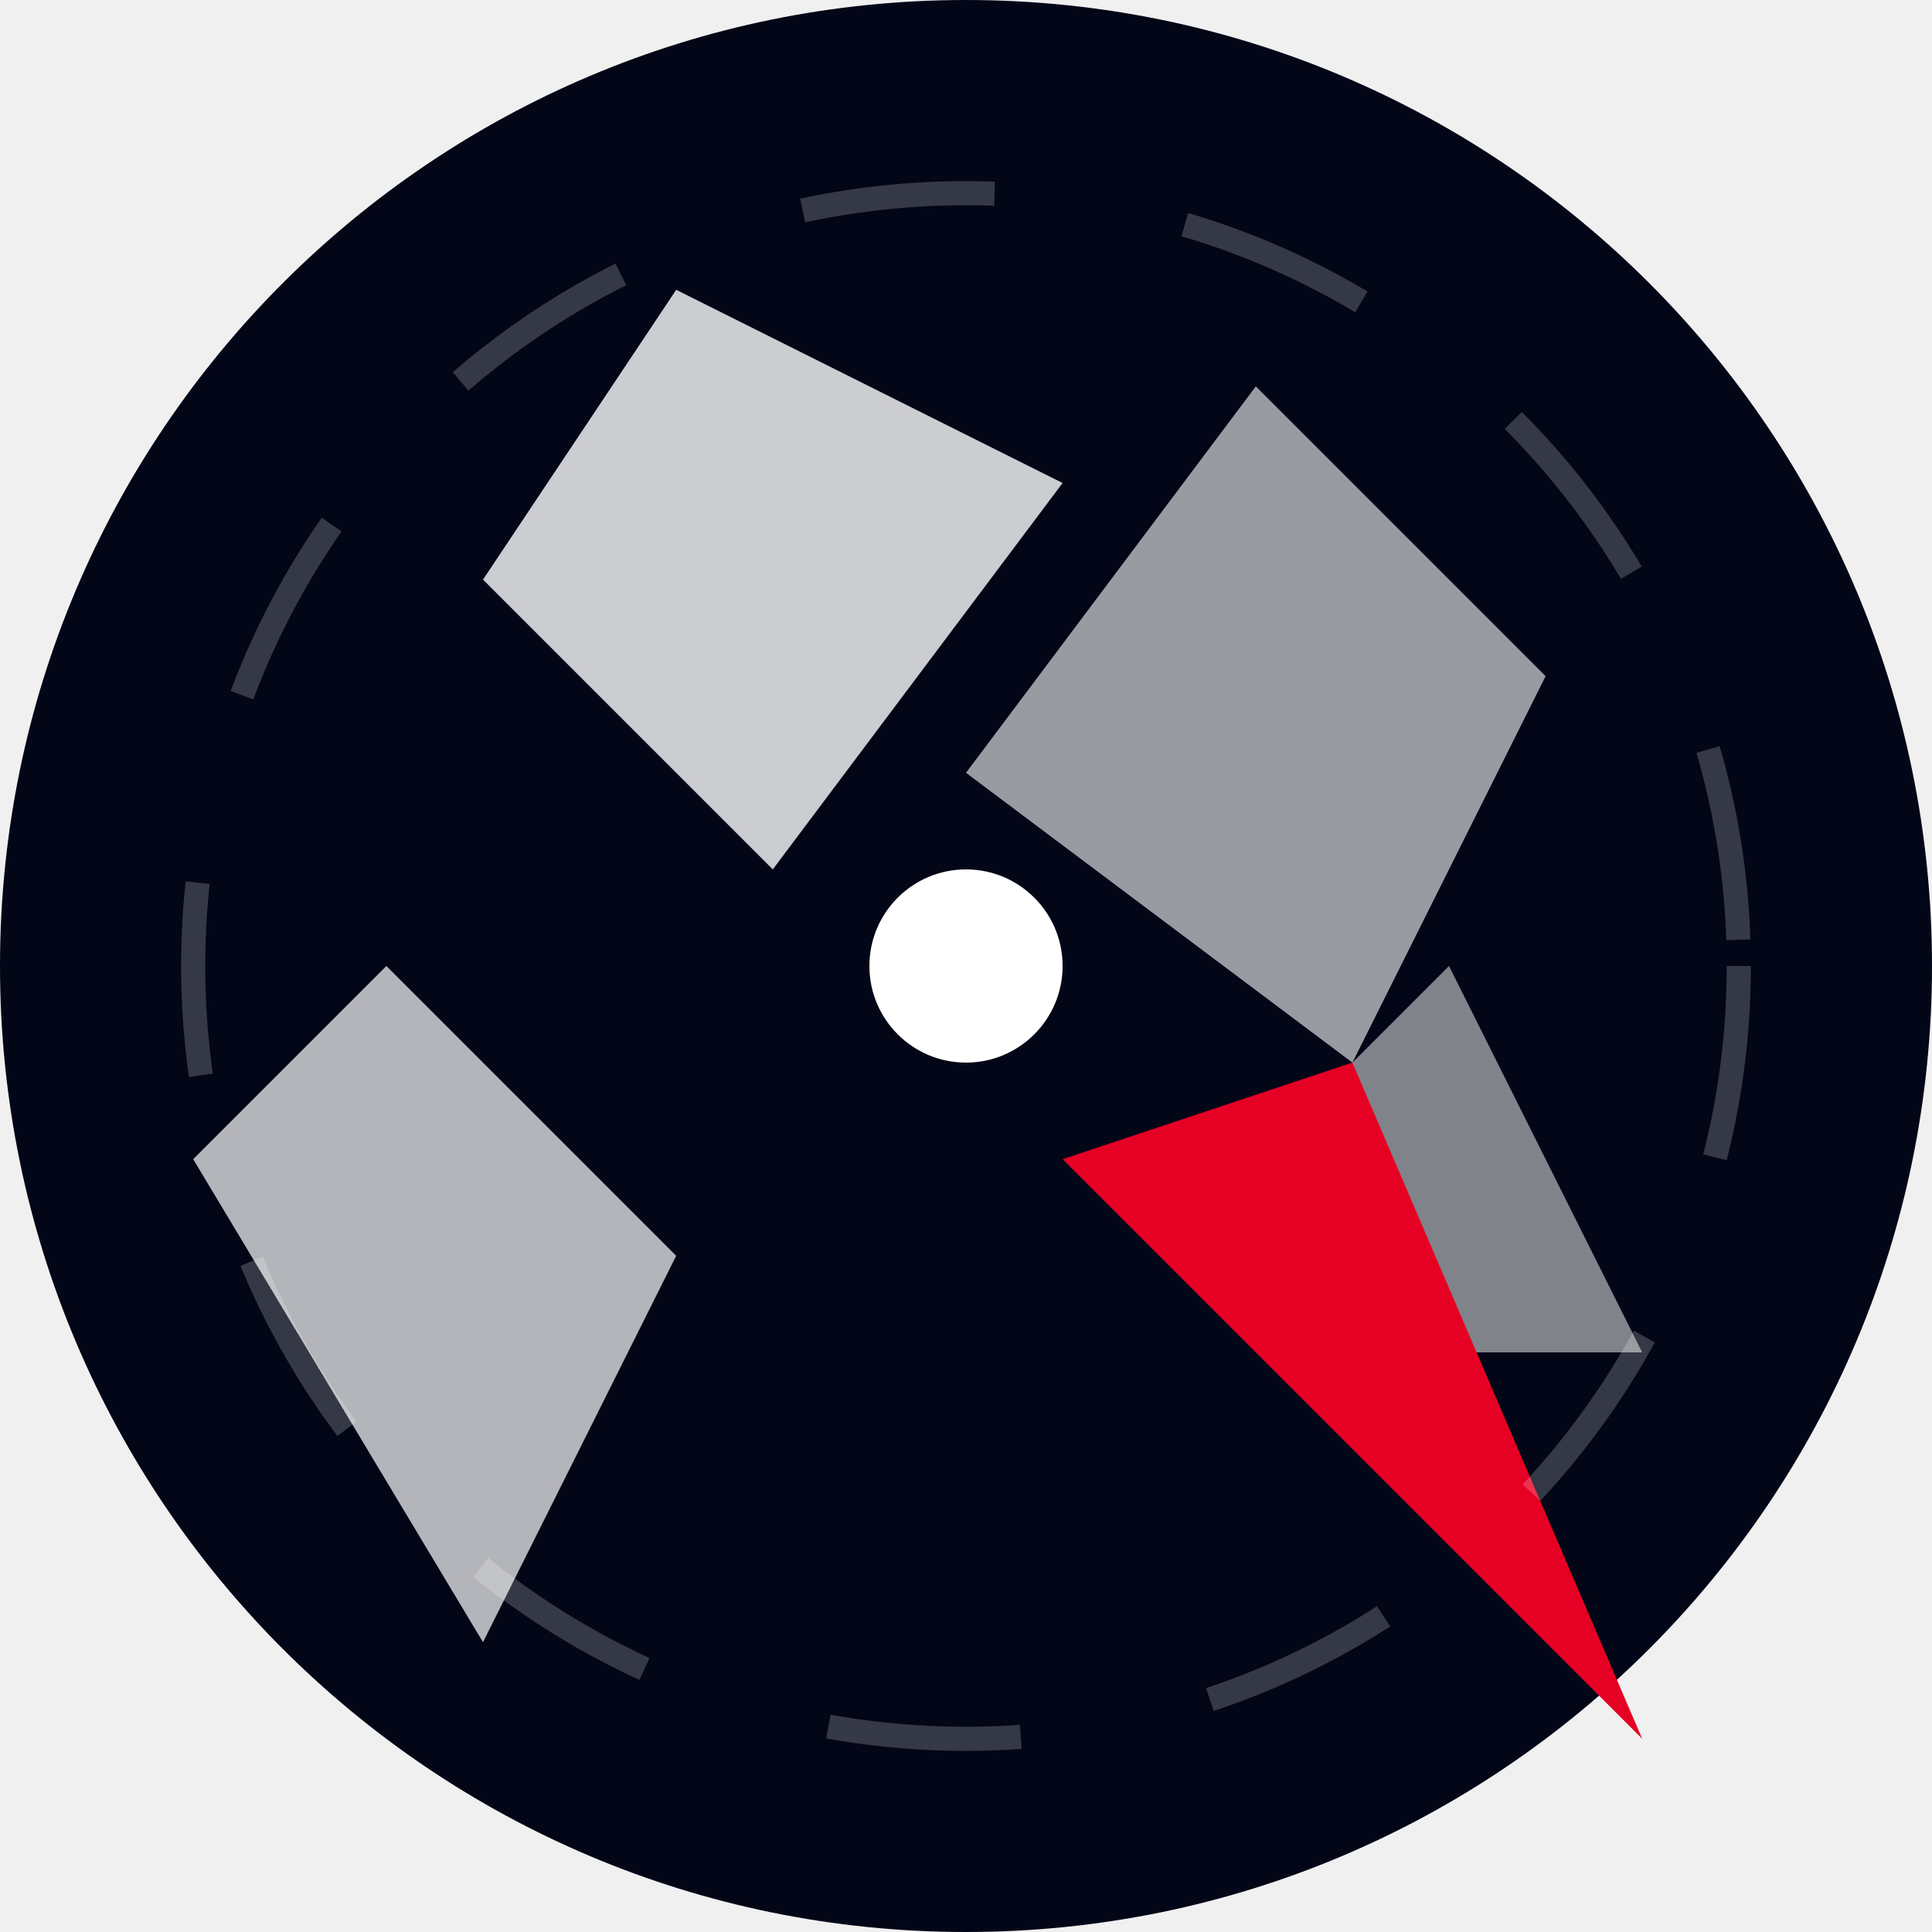
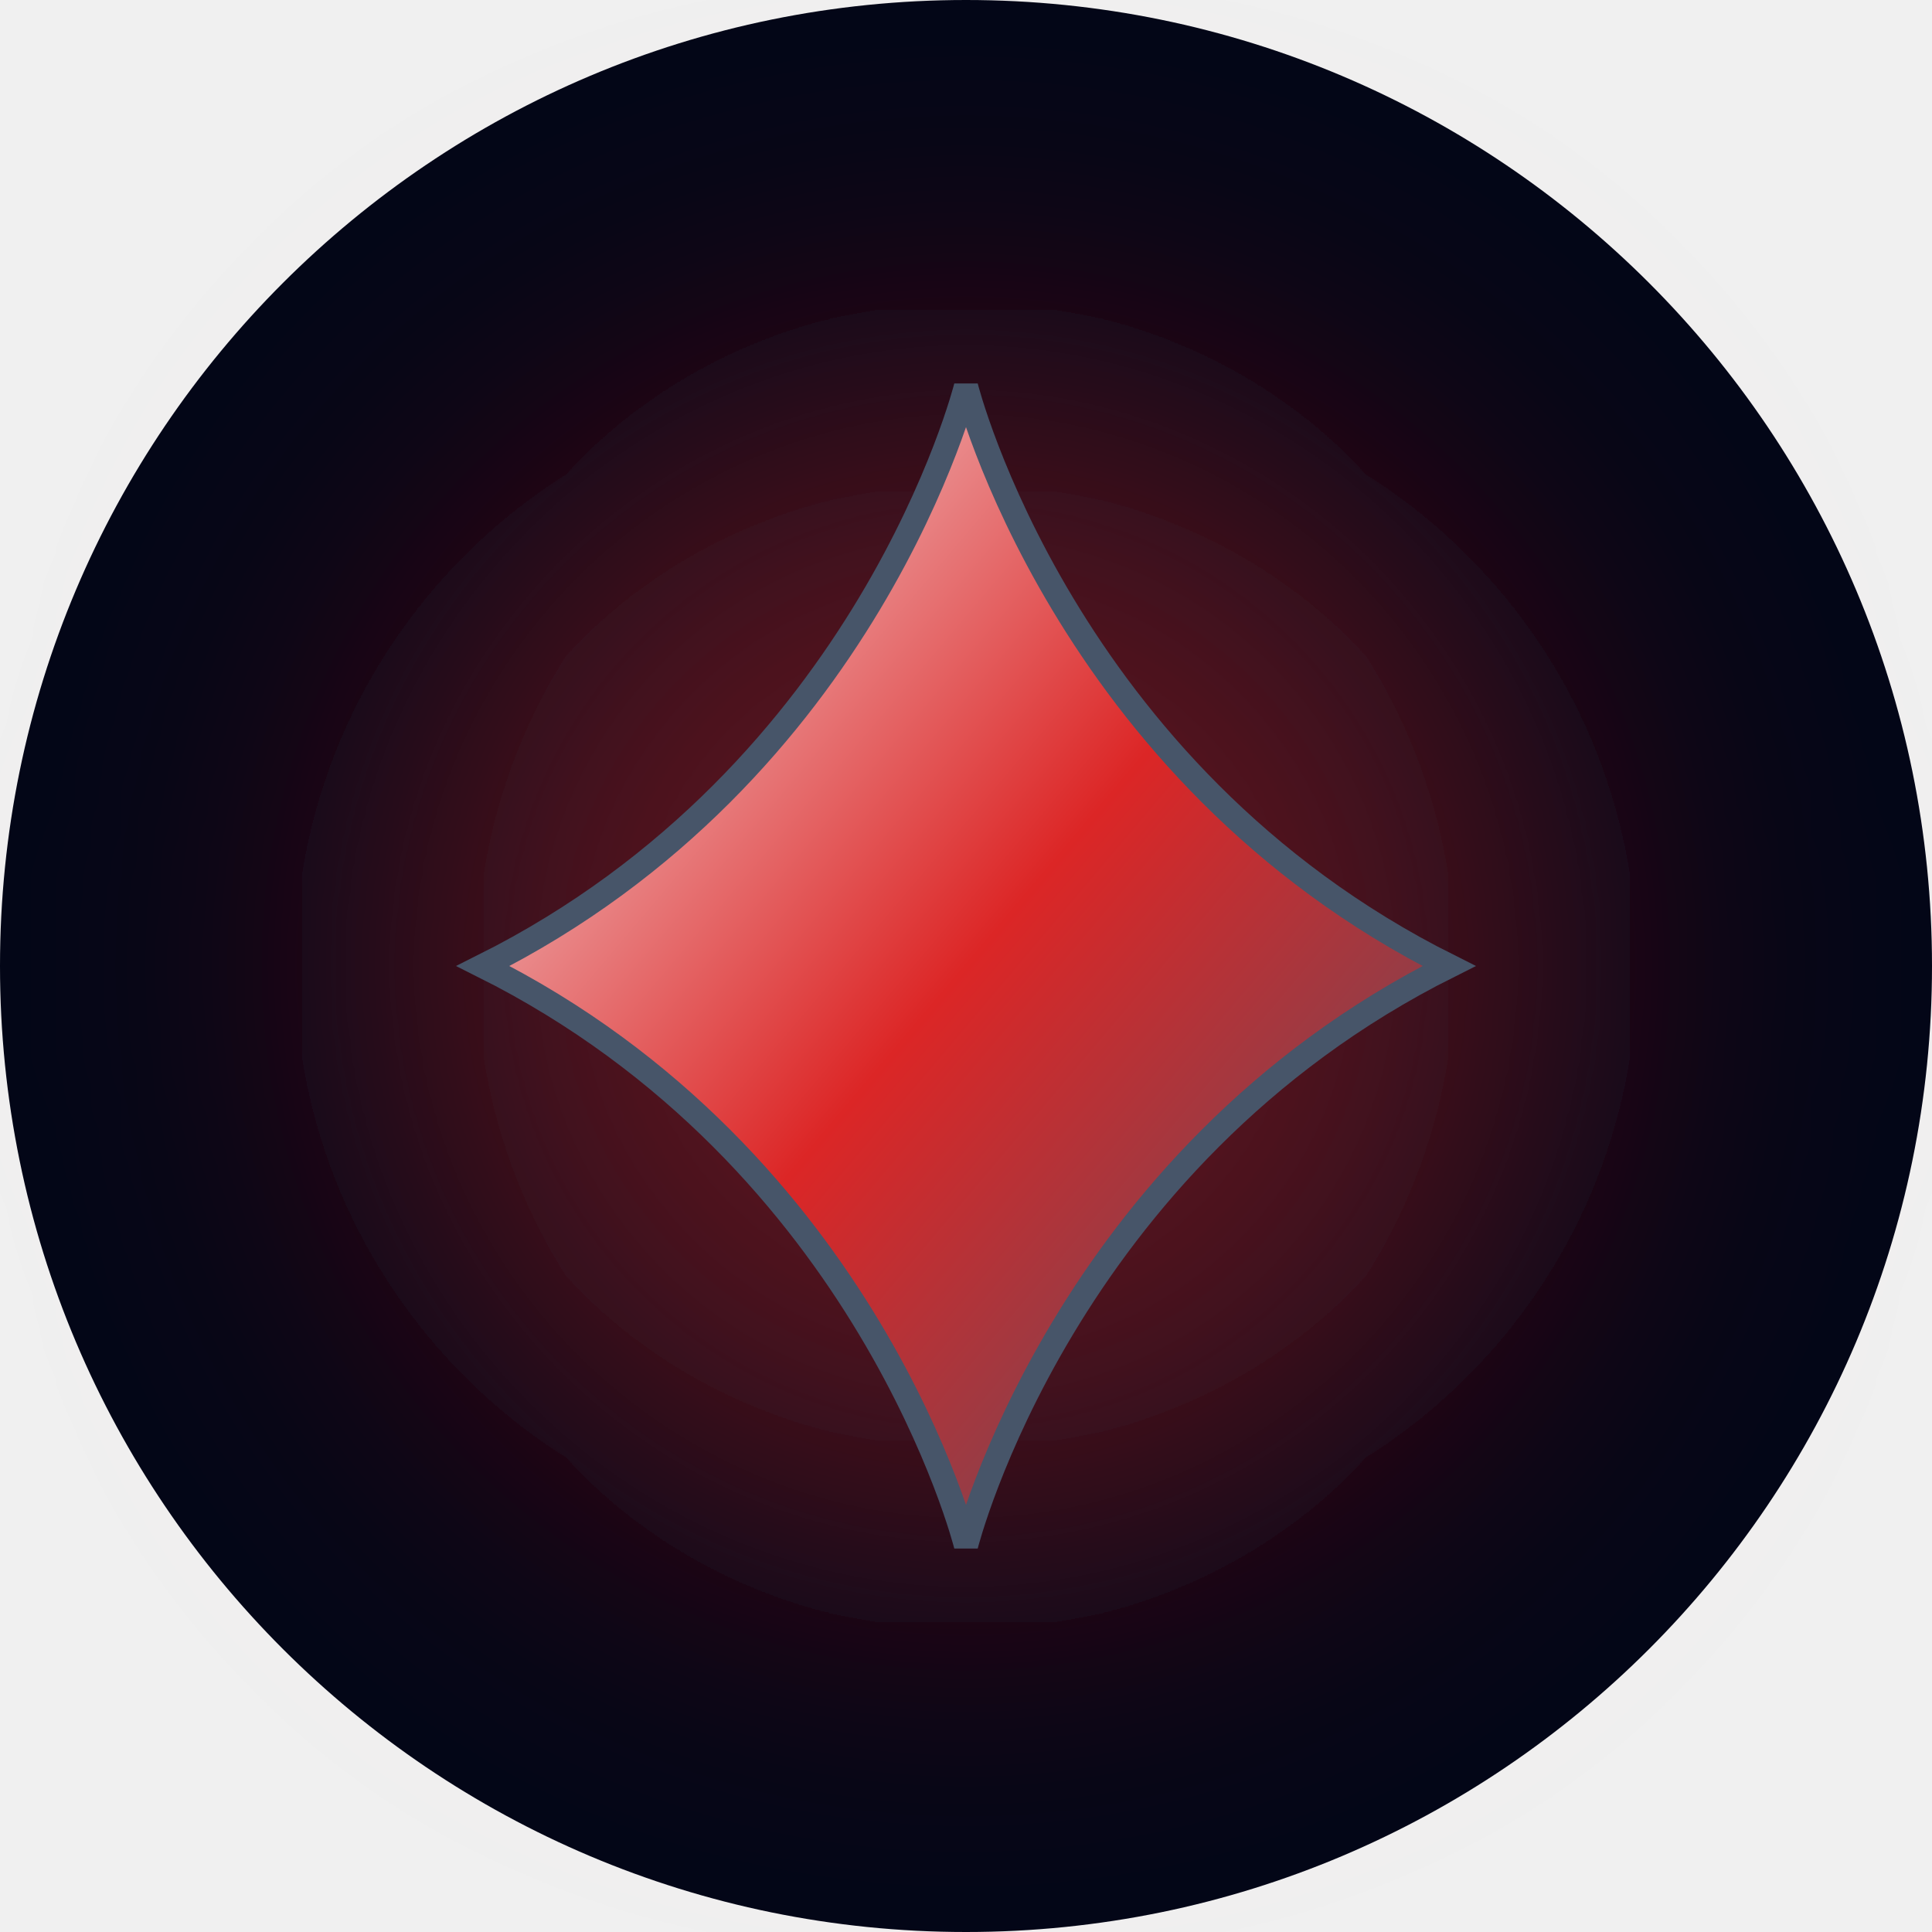
<svg xmlns="http://www.w3.org/2000/svg" width="40" height="40" viewBox="0 0 40 40" fill="none">
  <circle cx="20" cy="20" r="20" fill="#020617" />
-   <g transform="translate(0, 0)">
-     <path d="M14 6L22 10L16 18L10 12L14 6Z" fill="white" fill-opacity="0.8" />
-     <path d="M26 8L32 14L28 22L20 16L26 8Z" fill="white" fill-opacity="0.6" />
-     <path d="M8 20L14 26L10 34L4 24L8 20Z" fill="white" fill-opacity="0.7" />
-     <path d="M26 24L30 20L34 28L28 28L26 24Z" fill="white" fill-opacity="0.5" />
-     <path d="M22 24L34 36L28 22L22 24Z" fill="#E60023" />
-     <circle cx="20" cy="20" r="2" fill="white" />
-     <circle cx="20" cy="20" r="16" stroke="white" stroke-width="0.5" stroke-opacity="0.2" stroke-dasharray="4 4" />
+   <circle cx="20" cy="20" r="12" fill="#DC2626" fill-opacity="0.4" filter="blur(4px)" />
+   <g transform="translate(8, 8)">
+     <defs>
+       <linearGradient id="icon-grad" x1="0%" y1="0%" x2="100%" y2="100%">
+         <stop offset="0%" stop-color="#f8fafc" />
+         <stop offset="50%" stop-color="#DC2626" />
+         <stop offset="100%" stop-color="#475569" />
+       </linearGradient>
+     </defs>
+     <path d="M12 0 C12 0 14 8 22 12 C 14 16 12 24 12 24 C 12 24 10 16 2 12 C 10 8 12 0 12 0 Z" fill="url(#icon-grad)" stroke="#475569" stroke-width="0.5" />
  </g>
</svg>
